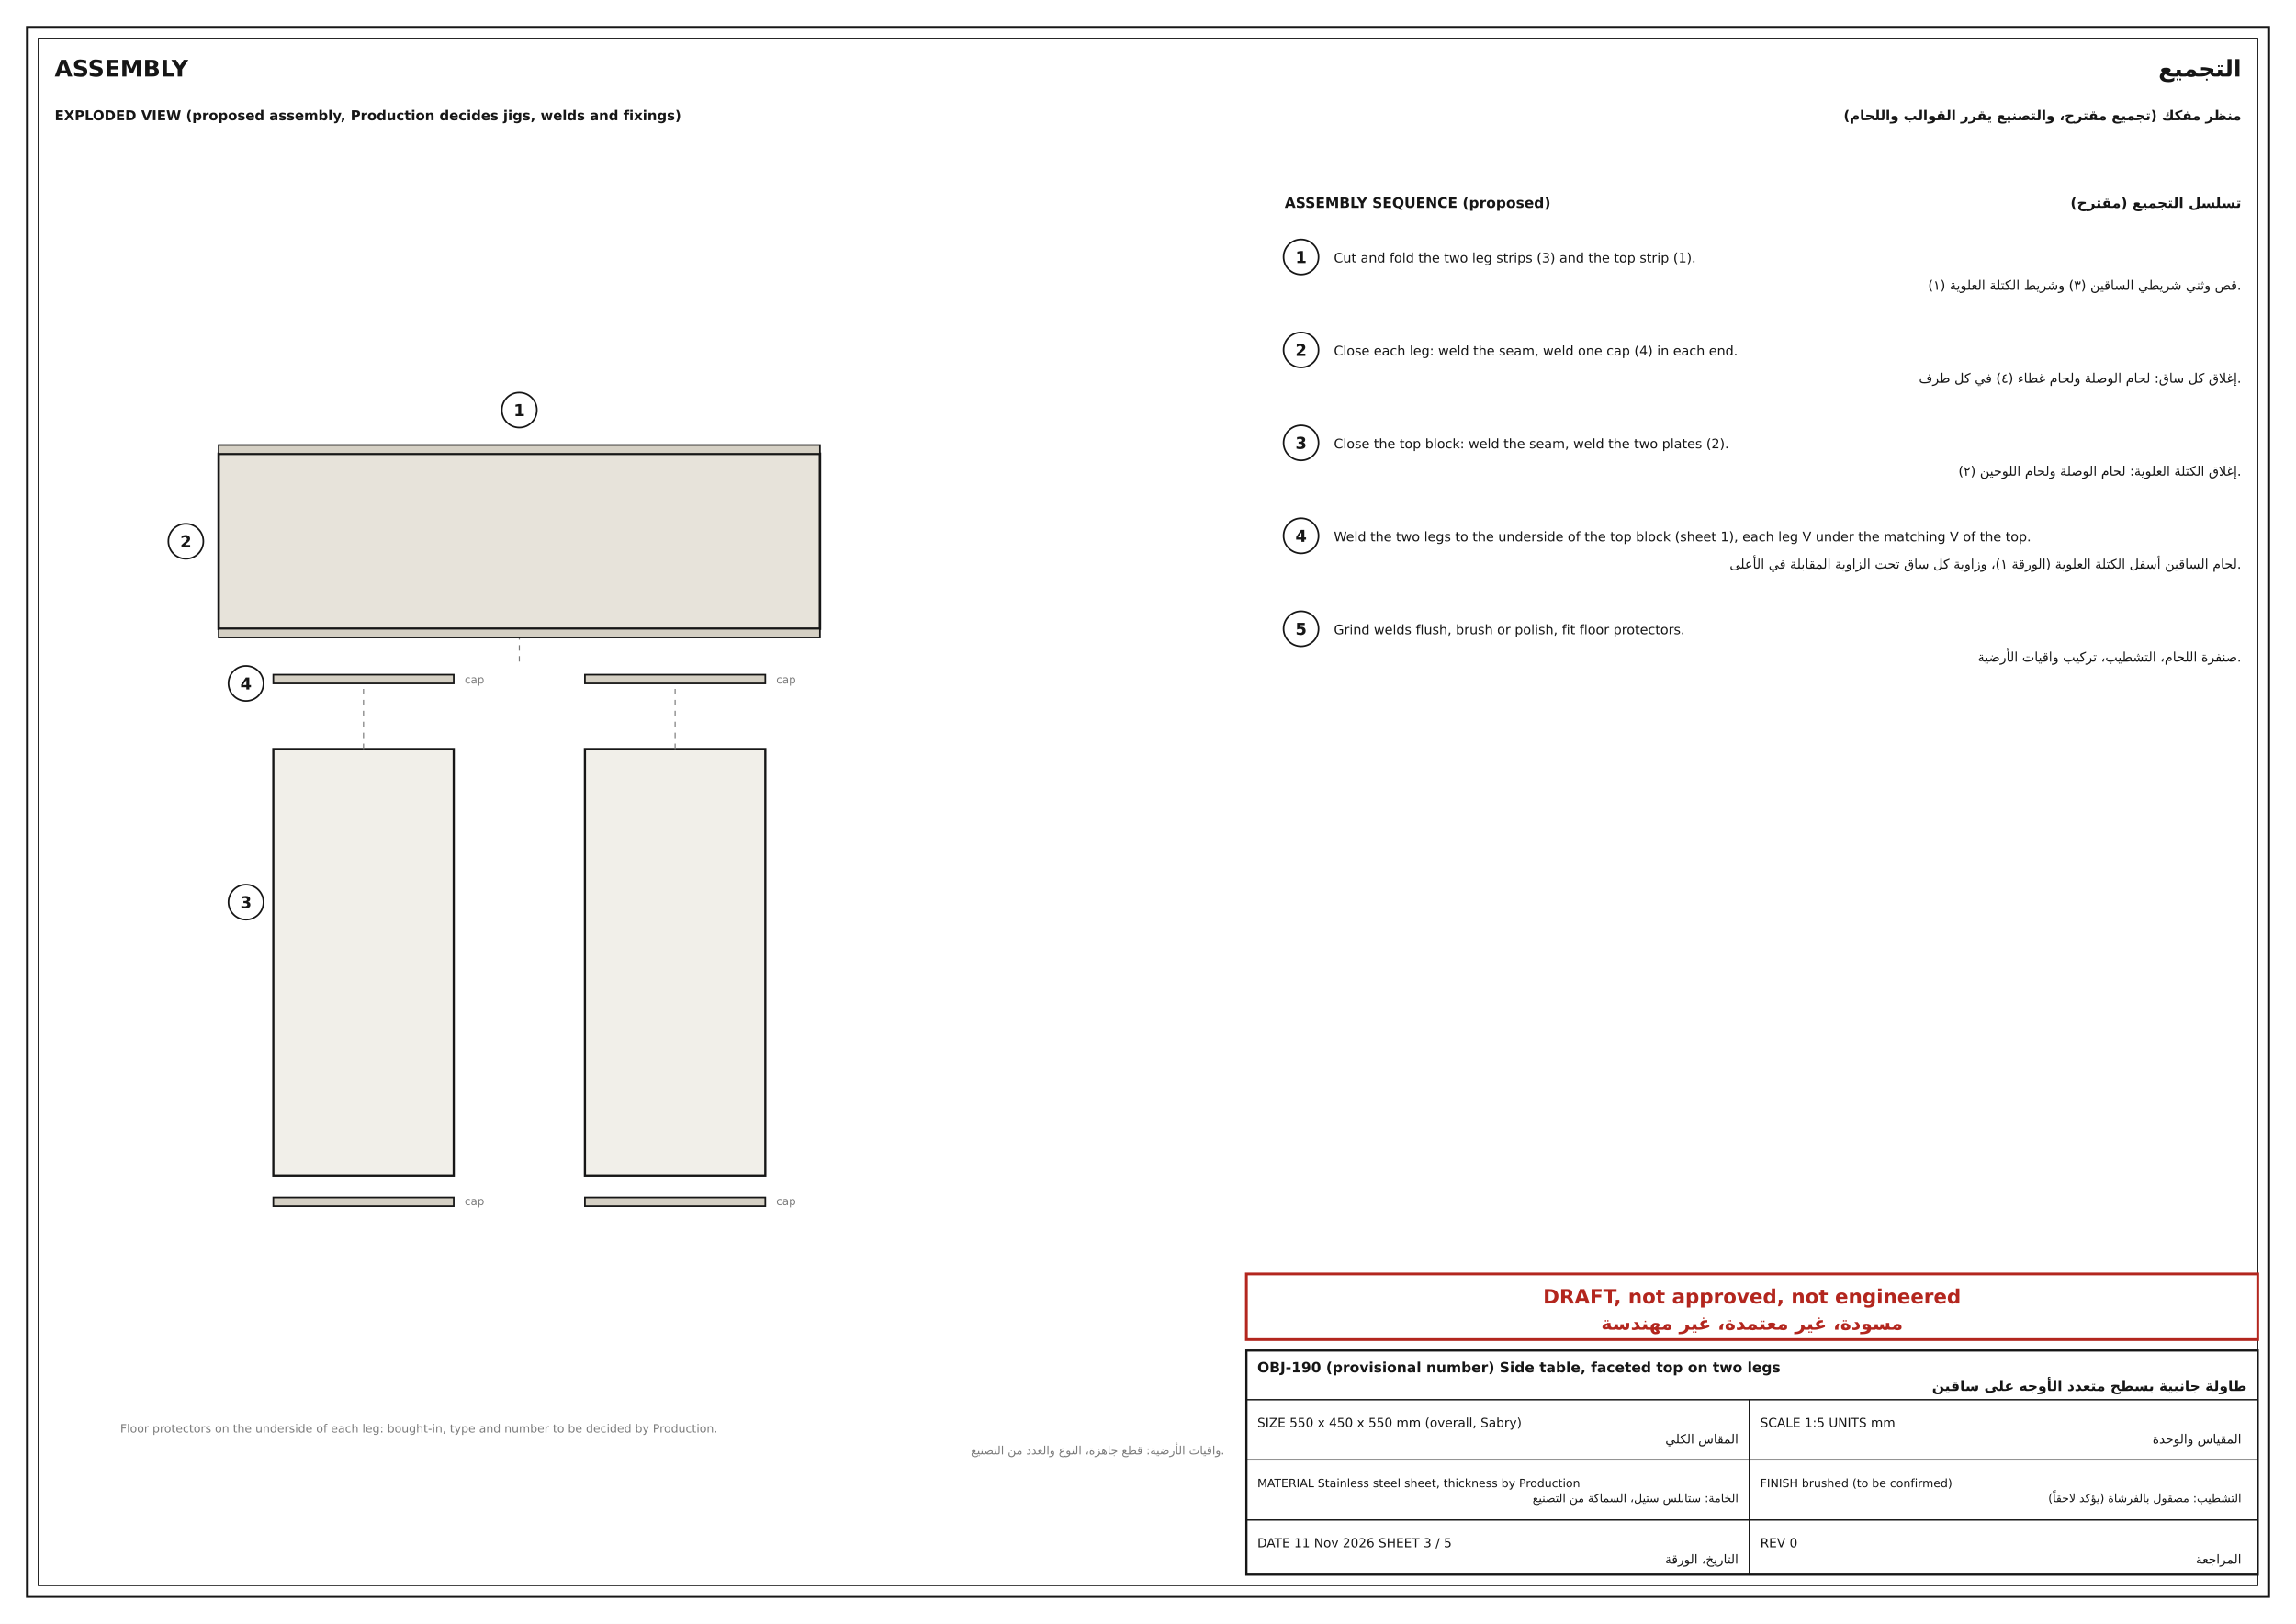
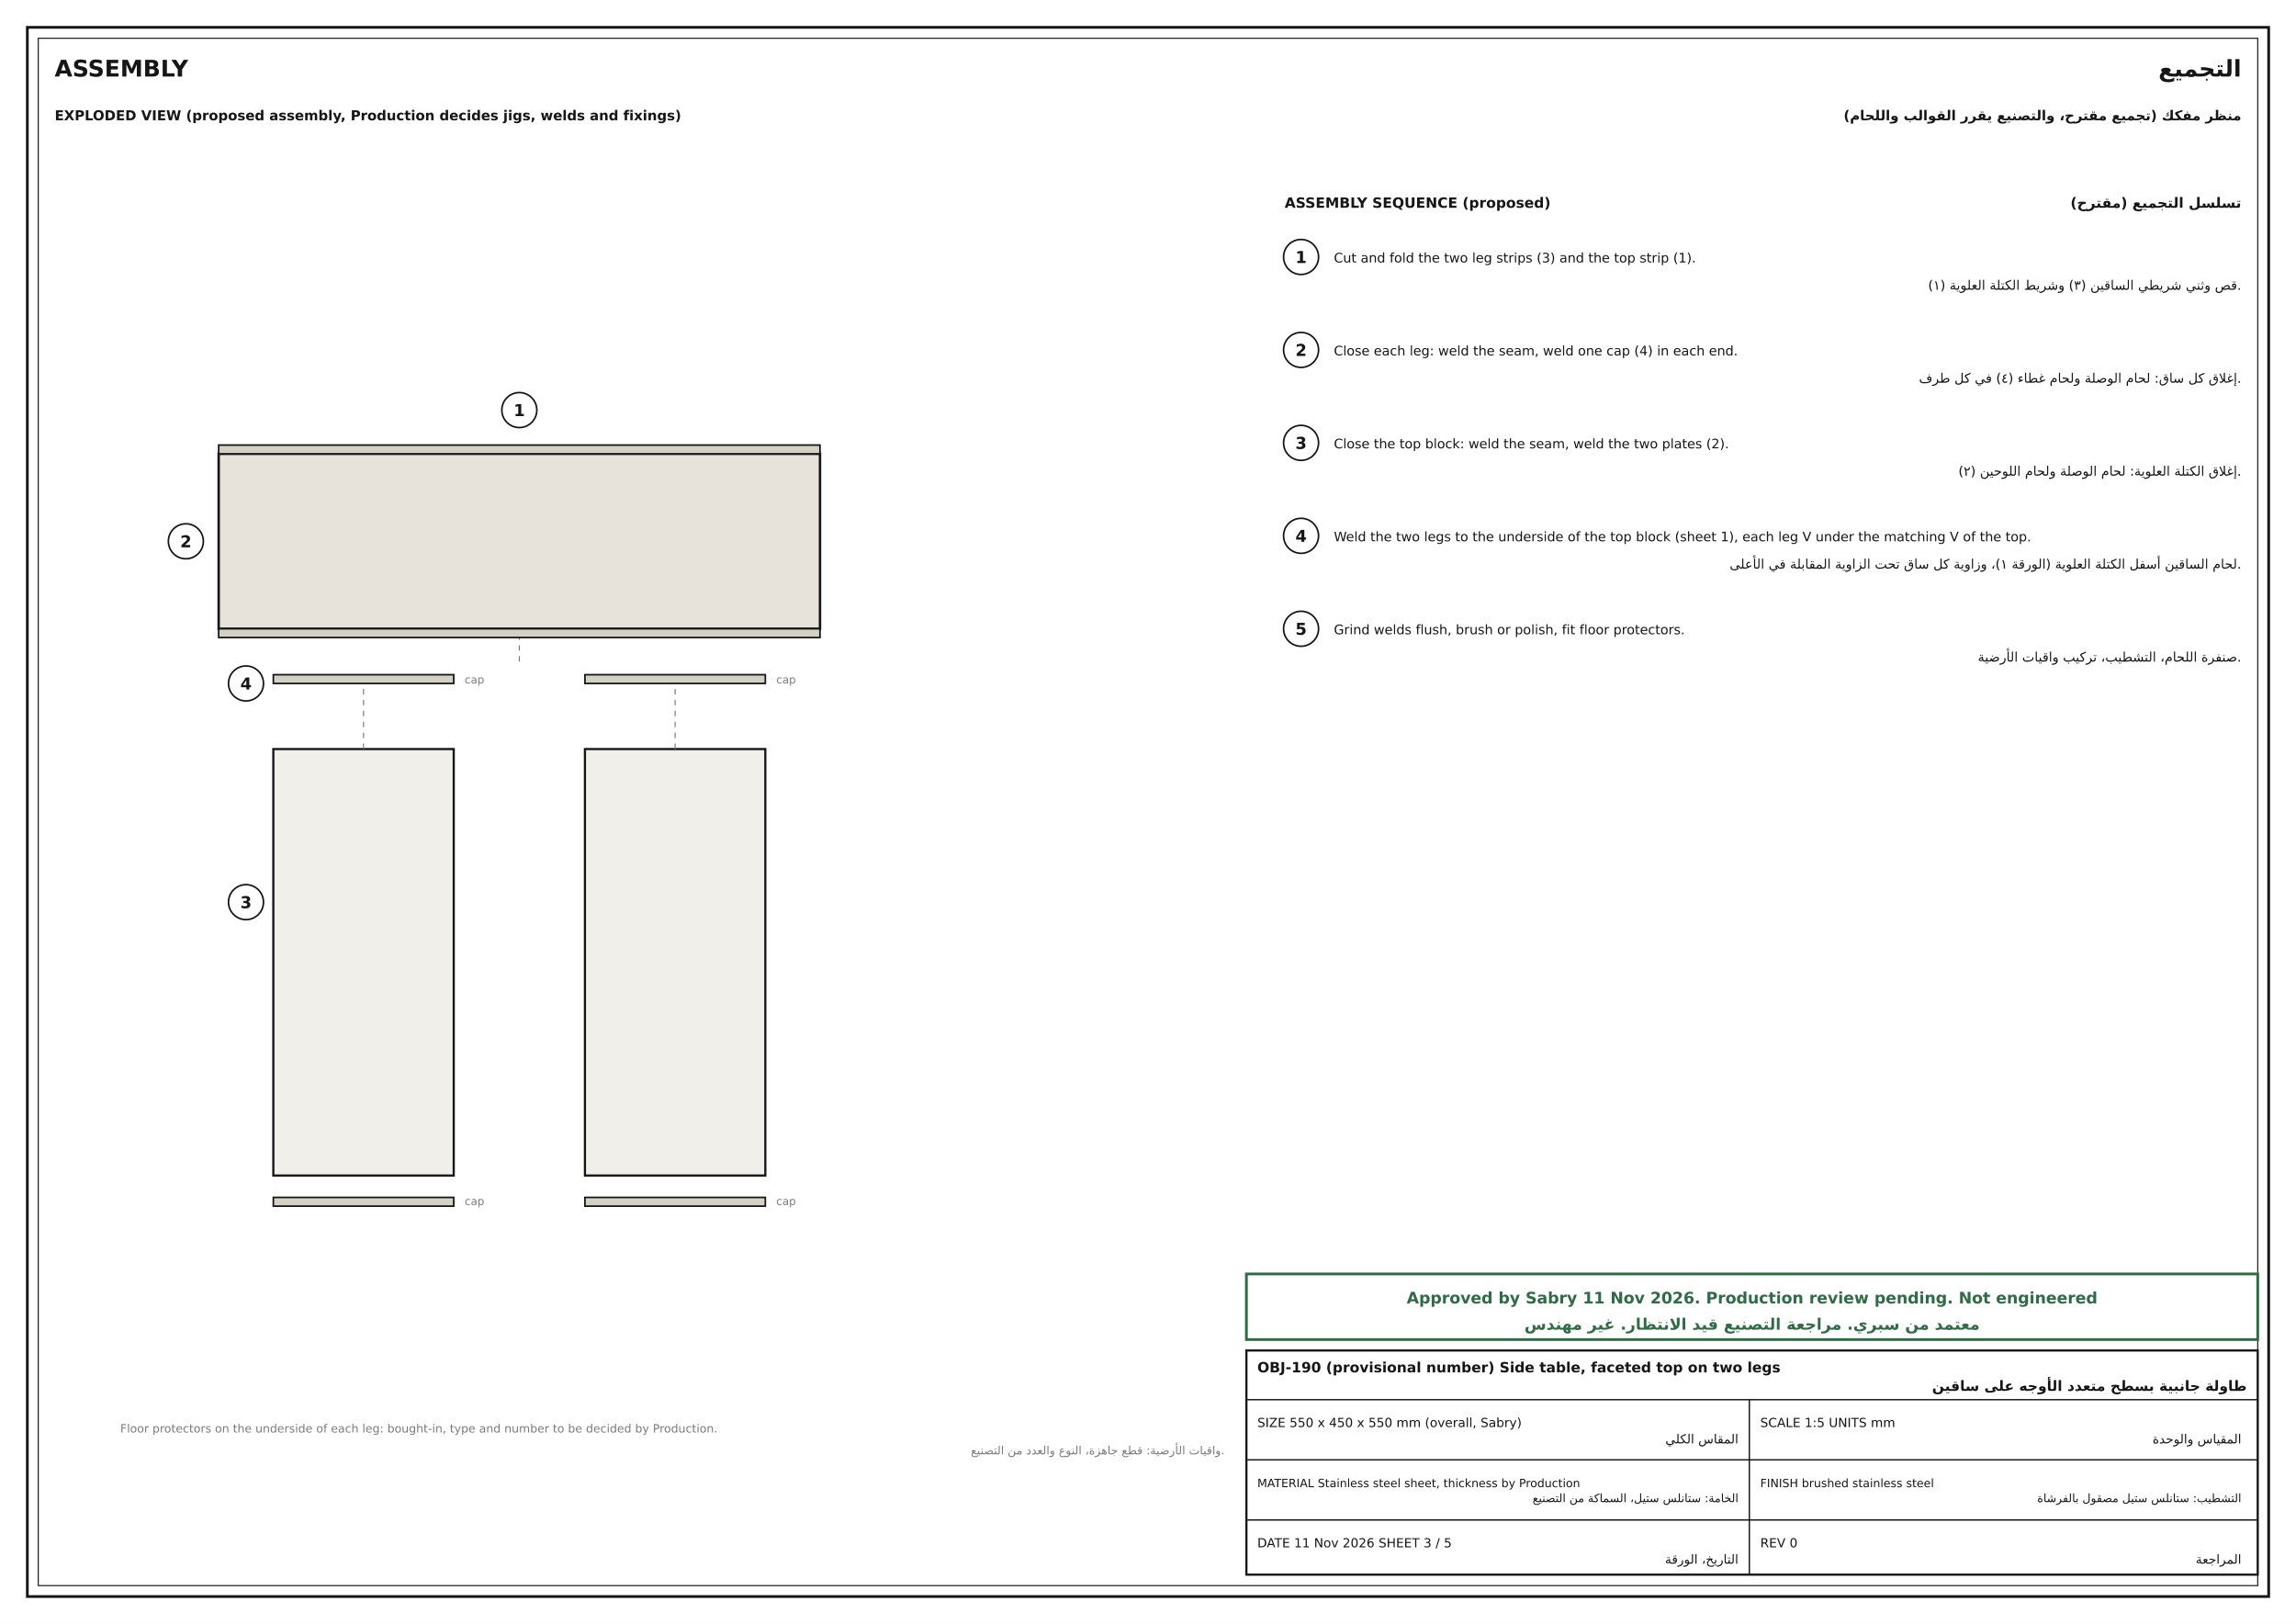
<svg xmlns="http://www.w3.org/2000/svg" viewBox="0 0 420 297" width="420mm" height="297mm">
  <rect width="420" height="297" fill="#fff" />
  <rect x="5.00" y="5.00" width="410.00" height="287.00" fill="none" stroke="#161616" stroke-width="0.5" />
  <rect x="7.00" y="7.00" width="406.00" height="283.00" fill="none" stroke="#161616" stroke-width="0.2" />
  <rect x="228.00" y="247.00" width="185.00" height="41.00" fill="#fff" stroke="#161616" stroke-width="0.4" />
  <line x1="228.00" y1="256.00" x2="413.00" y2="256.00" stroke="#161616" stroke-width="0.25" />
  <line x1="228.00" y1="267.00" x2="413.00" y2="267.00" stroke="#161616" stroke-width="0.25" />
  <line x1="228.00" y1="278.00" x2="413.00" y2="278.00" stroke="#161616" stroke-width="0.25" />
  <line x1="320.00" y1="256.00" x2="320.00" y2="288.00" stroke="#161616" stroke-width="0.25" />
  <text x="230.00" y="251.00" font-family="DejaVu Sans, Inter, Arial, sans-serif" font-size="2.6" font-weight="600" text-anchor="start" fill="#161616">OBJ-190 (provisional number)  Side table, faceted top on two legs</text>
  <text x="411.00" y="254.38" font-family="DejaVu Sans, Inter, Arial, sans-serif" font-size="2.6" font-weight="600" text-anchor="end" fill="#161616">طاولة جانبية بسطح متعدد الأوجه على ساقين</text>
  <text x="230.00" y="261.00" font-family="DejaVu Sans, Inter, Arial, sans-serif" font-size="2.3" font-weight="400" text-anchor="start" fill="#161616">SIZE  550 x 450 x 550 mm (overall, Sabry)</text>
  <text x="318.00" y="263.99" font-family="DejaVu Sans, Inter, Arial, sans-serif" font-size="2.3" font-weight="400" text-anchor="end" fill="#161616">المقاس الكلي</text>
  <text x="322.00" y="261.00" font-family="DejaVu Sans, Inter, Arial, sans-serif" font-size="2.3" font-weight="400" text-anchor="start" fill="#161616">SCALE  1:5   UNITS  mm</text>
  <text x="410.00" y="263.99" font-family="DejaVu Sans, Inter, Arial, sans-serif" font-size="2.3" font-weight="400" text-anchor="end" fill="#161616">المقياس والوحدة</text>
  <text x="230.00" y="272.00" font-family="DejaVu Sans, Inter, Arial, sans-serif" font-size="2.1" font-weight="400" text-anchor="start" fill="#161616">MATERIAL  Stainless steel sheet, thickness by Production</text>
  <text x="318.00" y="274.73" font-family="DejaVu Sans, Inter, Arial, sans-serif" font-size="2.1" font-weight="400" text-anchor="end" fill="#161616">الخامة: ستانلس ستيل، السماكة من التصنيع</text>
-   <text x="322.00" y="272.00" font-family="DejaVu Sans, Inter, Arial, sans-serif" font-size="2.1" font-weight="400" text-anchor="start" fill="#161616">FINISH  brushed (to be confirmed)</text>
-   <text x="410.00" y="274.73" font-family="DejaVu Sans, Inter, Arial, sans-serif" font-size="2.1" font-weight="400" text-anchor="end" fill="#161616">التشطيب: مصقول بالفرشاة (يؤكد لاحقاً)</text>
+   <text x="322.00" y="272.00" font-family="DejaVu Sans, Inter, Arial, sans-serif" font-size="2.1" font-weight="400" text-anchor="start" fill="#161616">FINISH  brushed stainless steel</text>
+   <text x="410.00" y="274.73" font-family="DejaVu Sans, Inter, Arial, sans-serif" font-size="2.1" font-weight="400" text-anchor="end" fill="#161616">التشطيب: ستانلس ستيل مصقول بالفرشاة</text>
  <text x="230.00" y="283.00" font-family="DejaVu Sans, Inter, Arial, sans-serif" font-size="2.3" font-weight="400" text-anchor="start" fill="#161616">DATE  11 Nov 2026      SHEET 3 / 5</text>
  <text x="318.00" y="285.99" font-family="DejaVu Sans, Inter, Arial, sans-serif" font-size="2.3" font-weight="400" text-anchor="end" fill="#161616">التاريخ، الورقة</text>
  <text x="322.00" y="283.00" font-family="DejaVu Sans, Inter, Arial, sans-serif" font-size="2.3" font-weight="400" text-anchor="start" fill="#161616">REV  0</text>
  <text x="410.00" y="285.99" font-family="DejaVu Sans, Inter, Arial, sans-serif" font-size="2.3" font-weight="400" text-anchor="end" fill="#161616">المراجعة</text>
-   <rect x="228.00" y="233.00" width="185.00" height="12.00" fill="#fff" stroke="#b3261e" stroke-width="0.5" />
-   <text x="320.50" y="238.40" font-family="DejaVu Sans, Inter, Arial, sans-serif" font-size="3.6" font-weight="700" text-anchor="middle" fill="#b3261e">DRAFT, not approved, not engineered</text>
-   <text x="320.50" y="243.20" font-family="DejaVu Sans, Inter, Arial, sans-serif" font-size="3.4" font-weight="700" text-anchor="middle" fill="#b3261e">مسودة، غير معتمدة، غير مهندسة</text>
+   <rect x="228.00" y="233.00" width="185.00" height="12.00" fill="#fff" stroke="#2f6b45" stroke-width="0.5" />
+   <text x="320.50" y="238.40" font-family="DejaVu Sans, Inter, Arial, sans-serif" font-size="2.9" font-weight="700" text-anchor="middle" fill="#2f6b45">Approved by Sabry 11 Nov 2026. Production review pending. Not engineered</text>
+   <text x="320.50" y="243.20" font-family="DejaVu Sans, Inter, Arial, sans-serif" font-size="2.9" font-weight="700" text-anchor="middle" fill="#2f6b45">معتمد من سبري. مراجعة التصنيع قيد الانتظار. غير مهندس</text>
  <text x="10.00" y="14.00" font-family="DejaVu Sans, Inter, Arial, sans-serif" font-size="4.2" font-weight="700" text-anchor="start" fill="#161616">ASSEMBLY</text>
  <text x="410.00" y="14.00" font-family="DejaVu Sans, Inter, Arial, sans-serif" font-size="4.2" font-weight="700" text-anchor="end" fill="#161616">التجميع</text>
  <text x="10.00" y="22.00" font-family="DejaVu Sans, Inter, Arial, sans-serif" font-size="2.5" font-weight="600" text-anchor="start" fill="#161616">EXPLODED VIEW (proposed assembly, Production decides jigs, welds and fixings)</text>
  <text x="410.00" y="22.00" font-family="DejaVu Sans, Inter, Arial, sans-serif" font-size="2.5" font-weight="600" text-anchor="end" fill="#161616">منظر مفكك (تجميع مقترح، والتصنيع يقرر القوالب واللحام)</text>
  <rect x="50.00" y="137.00" width="33.00" height="78.00" fill="#f1efe9" stroke="#161616" stroke-width="0.4" />
  <line x1="66.50" y1="137.00" x2="66.50" y2="125.00" stroke="#7a7a7a" stroke-width="0.2" stroke-dasharray="1 1" />
  <rect x="50.00" y="123.40" width="33.00" height="1.60" fill="#d5d0c4" stroke="#161616" stroke-width="0.3" />
  <text x="85.00" y="125.00" font-family="DejaVu Sans, Inter, Arial, sans-serif" font-size="2" font-weight="400" text-anchor="start" fill="#7a7a7a">cap</text>
  <rect x="50.00" y="219.00" width="33.00" height="1.60" fill="#d5d0c4" stroke="#161616" stroke-width="0.3" />
  <text x="85.00" y="220.40" font-family="DejaVu Sans, Inter, Arial, sans-serif" font-size="2" font-weight="400" text-anchor="start" fill="#7a7a7a">cap</text>
  <rect x="107.00" y="137.00" width="33.00" height="78.00" fill="#f1efe9" stroke="#161616" stroke-width="0.4" />
  <line x1="123.50" y1="137.00" x2="123.50" y2="125.00" stroke="#7a7a7a" stroke-width="0.2" stroke-dasharray="1 1" />
  <rect x="107.00" y="123.40" width="33.00" height="1.60" fill="#d5d0c4" stroke="#161616" stroke-width="0.3" />
  <text x="142.00" y="125.00" font-family="DejaVu Sans, Inter, Arial, sans-serif" font-size="2" font-weight="400" text-anchor="start" fill="#7a7a7a">cap</text>
  <rect x="107.00" y="219.00" width="33.00" height="1.60" fill="#d5d0c4" stroke="#161616" stroke-width="0.3" />
  <text x="142.00" y="220.40" font-family="DejaVu Sans, Inter, Arial, sans-serif" font-size="2" font-weight="400" text-anchor="start" fill="#7a7a7a">cap</text>
  <rect x="40.00" y="83.00" width="110.00" height="32.00" fill="#e7e3da" stroke="#161616" stroke-width="0.45" />
  <line x1="95.00" y1="121.00" x2="95.00" y2="115.00" stroke="#7a7a7a" stroke-width="0.2" stroke-dasharray="1 1" />
  <rect x="40.00" y="81.40" width="110.00" height="1.60" fill="#d5d0c4" stroke="#161616" stroke-width="0.3" />
  <rect x="40.00" y="115.00" width="110.00" height="1.60" fill="#d5d0c4" stroke="#161616" stroke-width="0.3" />
  <circle cx="95.00" cy="75.00" r="3.2" fill="#fff" stroke="#161616" stroke-width=".3" />
  <text x="95.00" y="76.10" font-family="DejaVu Sans, Inter, Arial, sans-serif" font-size="3" font-weight="600" text-anchor="middle" fill="#161616">1</text>
  <circle cx="34.00" cy="99.00" r="3.2" fill="#fff" stroke="#161616" stroke-width=".3" />
  <text x="34.00" y="100.10" font-family="DejaVu Sans, Inter, Arial, sans-serif" font-size="3" font-weight="600" text-anchor="middle" fill="#161616">2</text>
  <circle cx="45.00" cy="165.00" r="3.2" fill="#fff" stroke="#161616" stroke-width=".3" />
  <text x="45.00" y="166.10" font-family="DejaVu Sans, Inter, Arial, sans-serif" font-size="3" font-weight="600" text-anchor="middle" fill="#161616">3</text>
  <circle cx="45.00" cy="125.00" r="3.2" fill="#fff" stroke="#161616" stroke-width=".3" />
  <text x="45.00" y="126.10" font-family="DejaVu Sans, Inter, Arial, sans-serif" font-size="3" font-weight="600" text-anchor="middle" fill="#161616">4</text>
  <text x="22.00" y="262.00" font-family="DejaVu Sans, Inter, Arial, sans-serif" font-size="2.1" font-weight="400" text-anchor="start" fill="#7a7a7a">Floor protectors on the underside of each leg: bought-in, type and number to be decided by Production.</text>
  <text x="224.00" y="266.00" font-family="DejaVu Sans, Inter, Arial, sans-serif" font-size="2.1" font-weight="400" text-anchor="end" fill="#7a7a7a">واقيات الأرضية: قطع جاهزة، النوع والعدد من التصنيع.</text>
  <text x="235.00" y="38.00" font-family="DejaVu Sans, Inter, Arial, sans-serif" font-size="2.6" font-weight="600" text-anchor="start" fill="#161616">ASSEMBLY SEQUENCE (proposed)</text>
  <text x="410.00" y="38.00" font-family="DejaVu Sans, Inter, Arial, sans-serif" font-size="2.6" font-weight="600" text-anchor="end" fill="#161616">تسلسل التجميع (مقترح)</text>
  <circle cx="238.00" cy="47.00" r="3.2" fill="#fff" stroke="#161616" stroke-width=".3" />
  <text x="238.00" y="48.10" font-family="DejaVu Sans, Inter, Arial, sans-serif" font-size="3" font-weight="600" text-anchor="middle" fill="#161616">1</text>
  <text x="244.00" y="48.00" font-family="DejaVu Sans, Inter, Arial, sans-serif" font-size="2.4" font-weight="400" text-anchor="start" fill="#161616">Cut and fold the two leg strips (3) and the top strip (1).</text>
  <text x="410.00" y="53.00" font-family="DejaVu Sans, Inter, Arial, sans-serif" font-size="2.4" font-weight="400" text-anchor="end" fill="#161616">قص وثني شريطي الساقين (٣) وشريط الكتلة العلوية (١).</text>
  <circle cx="238.00" cy="64.00" r="3.2" fill="#fff" stroke="#161616" stroke-width=".3" />
  <text x="238.00" y="65.10" font-family="DejaVu Sans, Inter, Arial, sans-serif" font-size="3" font-weight="600" text-anchor="middle" fill="#161616">2</text>
  <text x="244.00" y="65.00" font-family="DejaVu Sans, Inter, Arial, sans-serif" font-size="2.4" font-weight="400" text-anchor="start" fill="#161616">Close each leg: weld the seam, weld one cap (4) in each end.</text>
  <text x="410.00" y="70.00" font-family="DejaVu Sans, Inter, Arial, sans-serif" font-size="2.4" font-weight="400" text-anchor="end" fill="#161616">إغلاق كل ساق: لحام الوصلة ولحام غطاء (٤) في كل طرف.</text>
  <circle cx="238.00" cy="81.00" r="3.2" fill="#fff" stroke="#161616" stroke-width=".3" />
  <text x="238.00" y="82.10" font-family="DejaVu Sans, Inter, Arial, sans-serif" font-size="3" font-weight="600" text-anchor="middle" fill="#161616">3</text>
  <text x="244.00" y="82.00" font-family="DejaVu Sans, Inter, Arial, sans-serif" font-size="2.4" font-weight="400" text-anchor="start" fill="#161616">Close the top block: weld the seam, weld the two plates (2).</text>
  <text x="410.00" y="87.00" font-family="DejaVu Sans, Inter, Arial, sans-serif" font-size="2.4" font-weight="400" text-anchor="end" fill="#161616">إغلاق الكتلة العلوية: لحام الوصلة ولحام اللوحين (٢).</text>
  <circle cx="238.00" cy="98.00" r="3.2" fill="#fff" stroke="#161616" stroke-width=".3" />
  <text x="238.00" y="99.10" font-family="DejaVu Sans, Inter, Arial, sans-serif" font-size="3" font-weight="600" text-anchor="middle" fill="#161616">4</text>
  <text x="244.00" y="99.00" font-family="DejaVu Sans, Inter, Arial, sans-serif" font-size="2.4" font-weight="400" text-anchor="start" fill="#161616">Weld the two legs to the underside of the top block (sheet 1), each leg V under the matching V of the top.</text>
  <text x="410.00" y="104.00" font-family="DejaVu Sans, Inter, Arial, sans-serif" font-size="2.4" font-weight="400" text-anchor="end" fill="#161616">لحام الساقين أسفل الكتلة العلوية (الورقة ١)، وزاوية كل ساق تحت الزاوية المقابلة في الأعلى.</text>
  <circle cx="238.00" cy="115.00" r="3.2" fill="#fff" stroke="#161616" stroke-width=".3" />
  <text x="238.00" y="116.10" font-family="DejaVu Sans, Inter, Arial, sans-serif" font-size="3" font-weight="600" text-anchor="middle" fill="#161616">5</text>
  <text x="244.00" y="116.00" font-family="DejaVu Sans, Inter, Arial, sans-serif" font-size="2.4" font-weight="400" text-anchor="start" fill="#161616">Grind welds flush, brush or polish, fit floor protectors.</text>
  <text x="410.00" y="121.00" font-family="DejaVu Sans, Inter, Arial, sans-serif" font-size="2.4" font-weight="400" text-anchor="end" fill="#161616">صنفرة اللحام، التشطيب، تركيب واقيات الأرضية.</text>
</svg>
